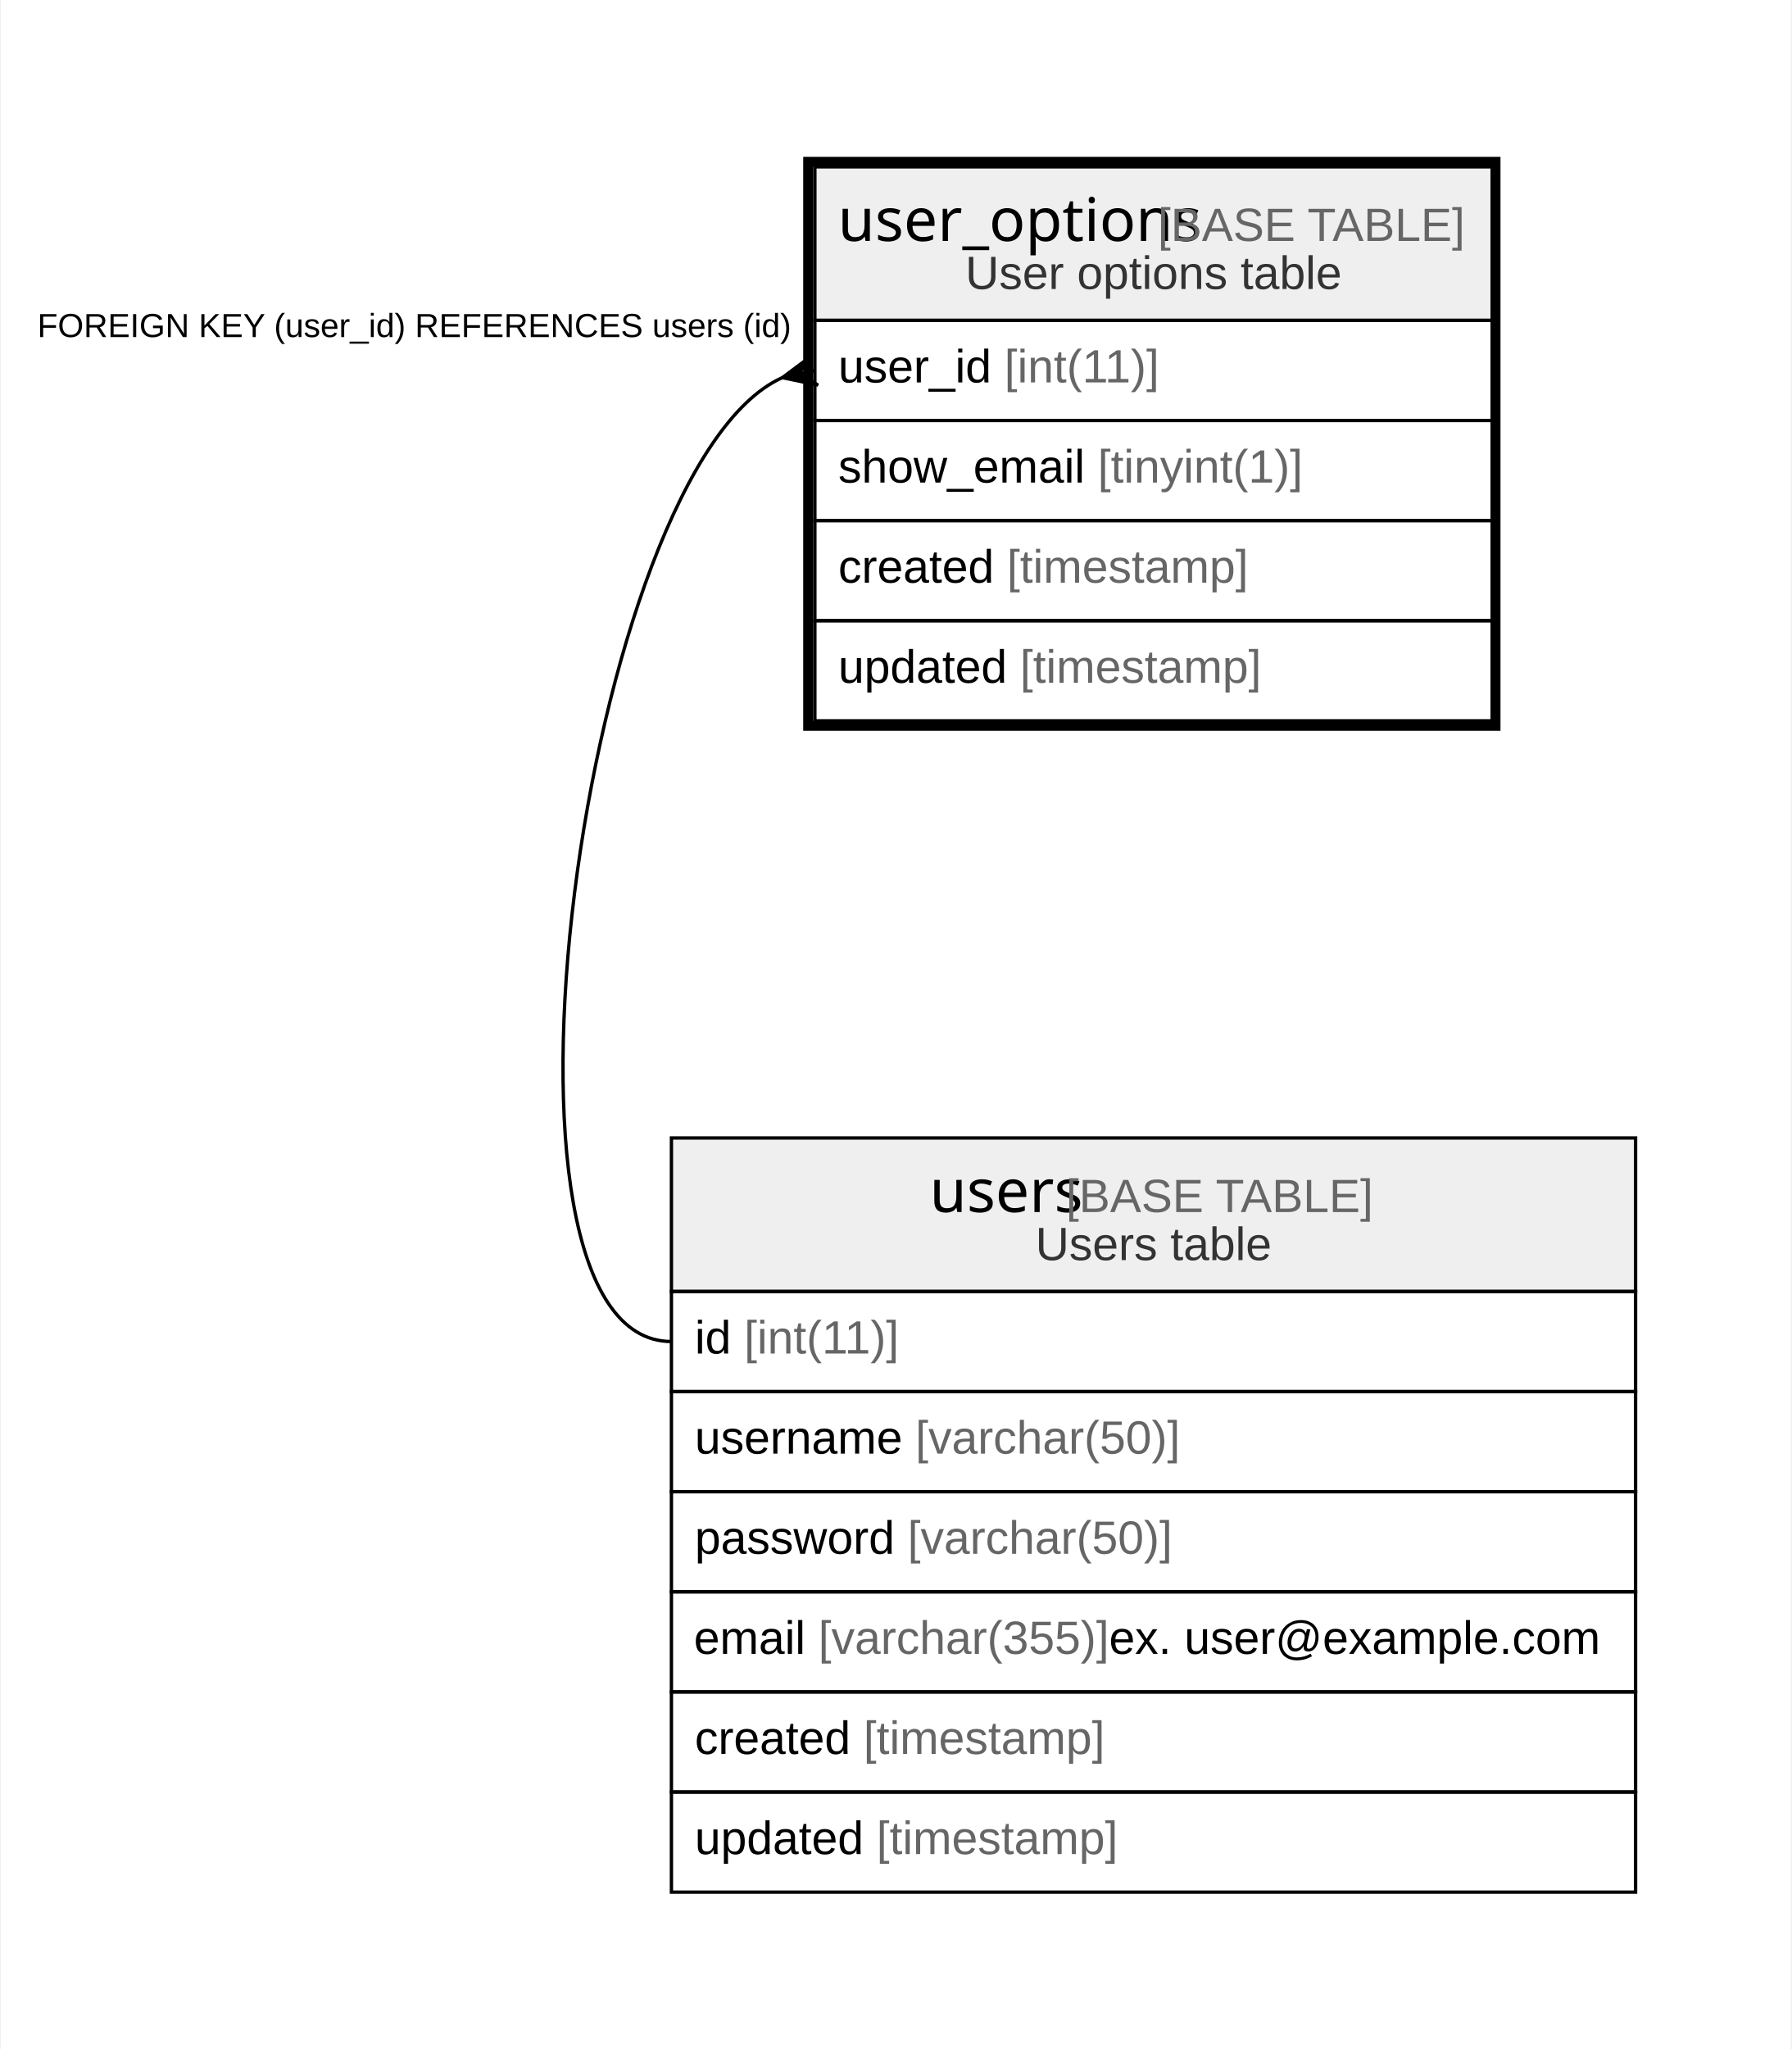
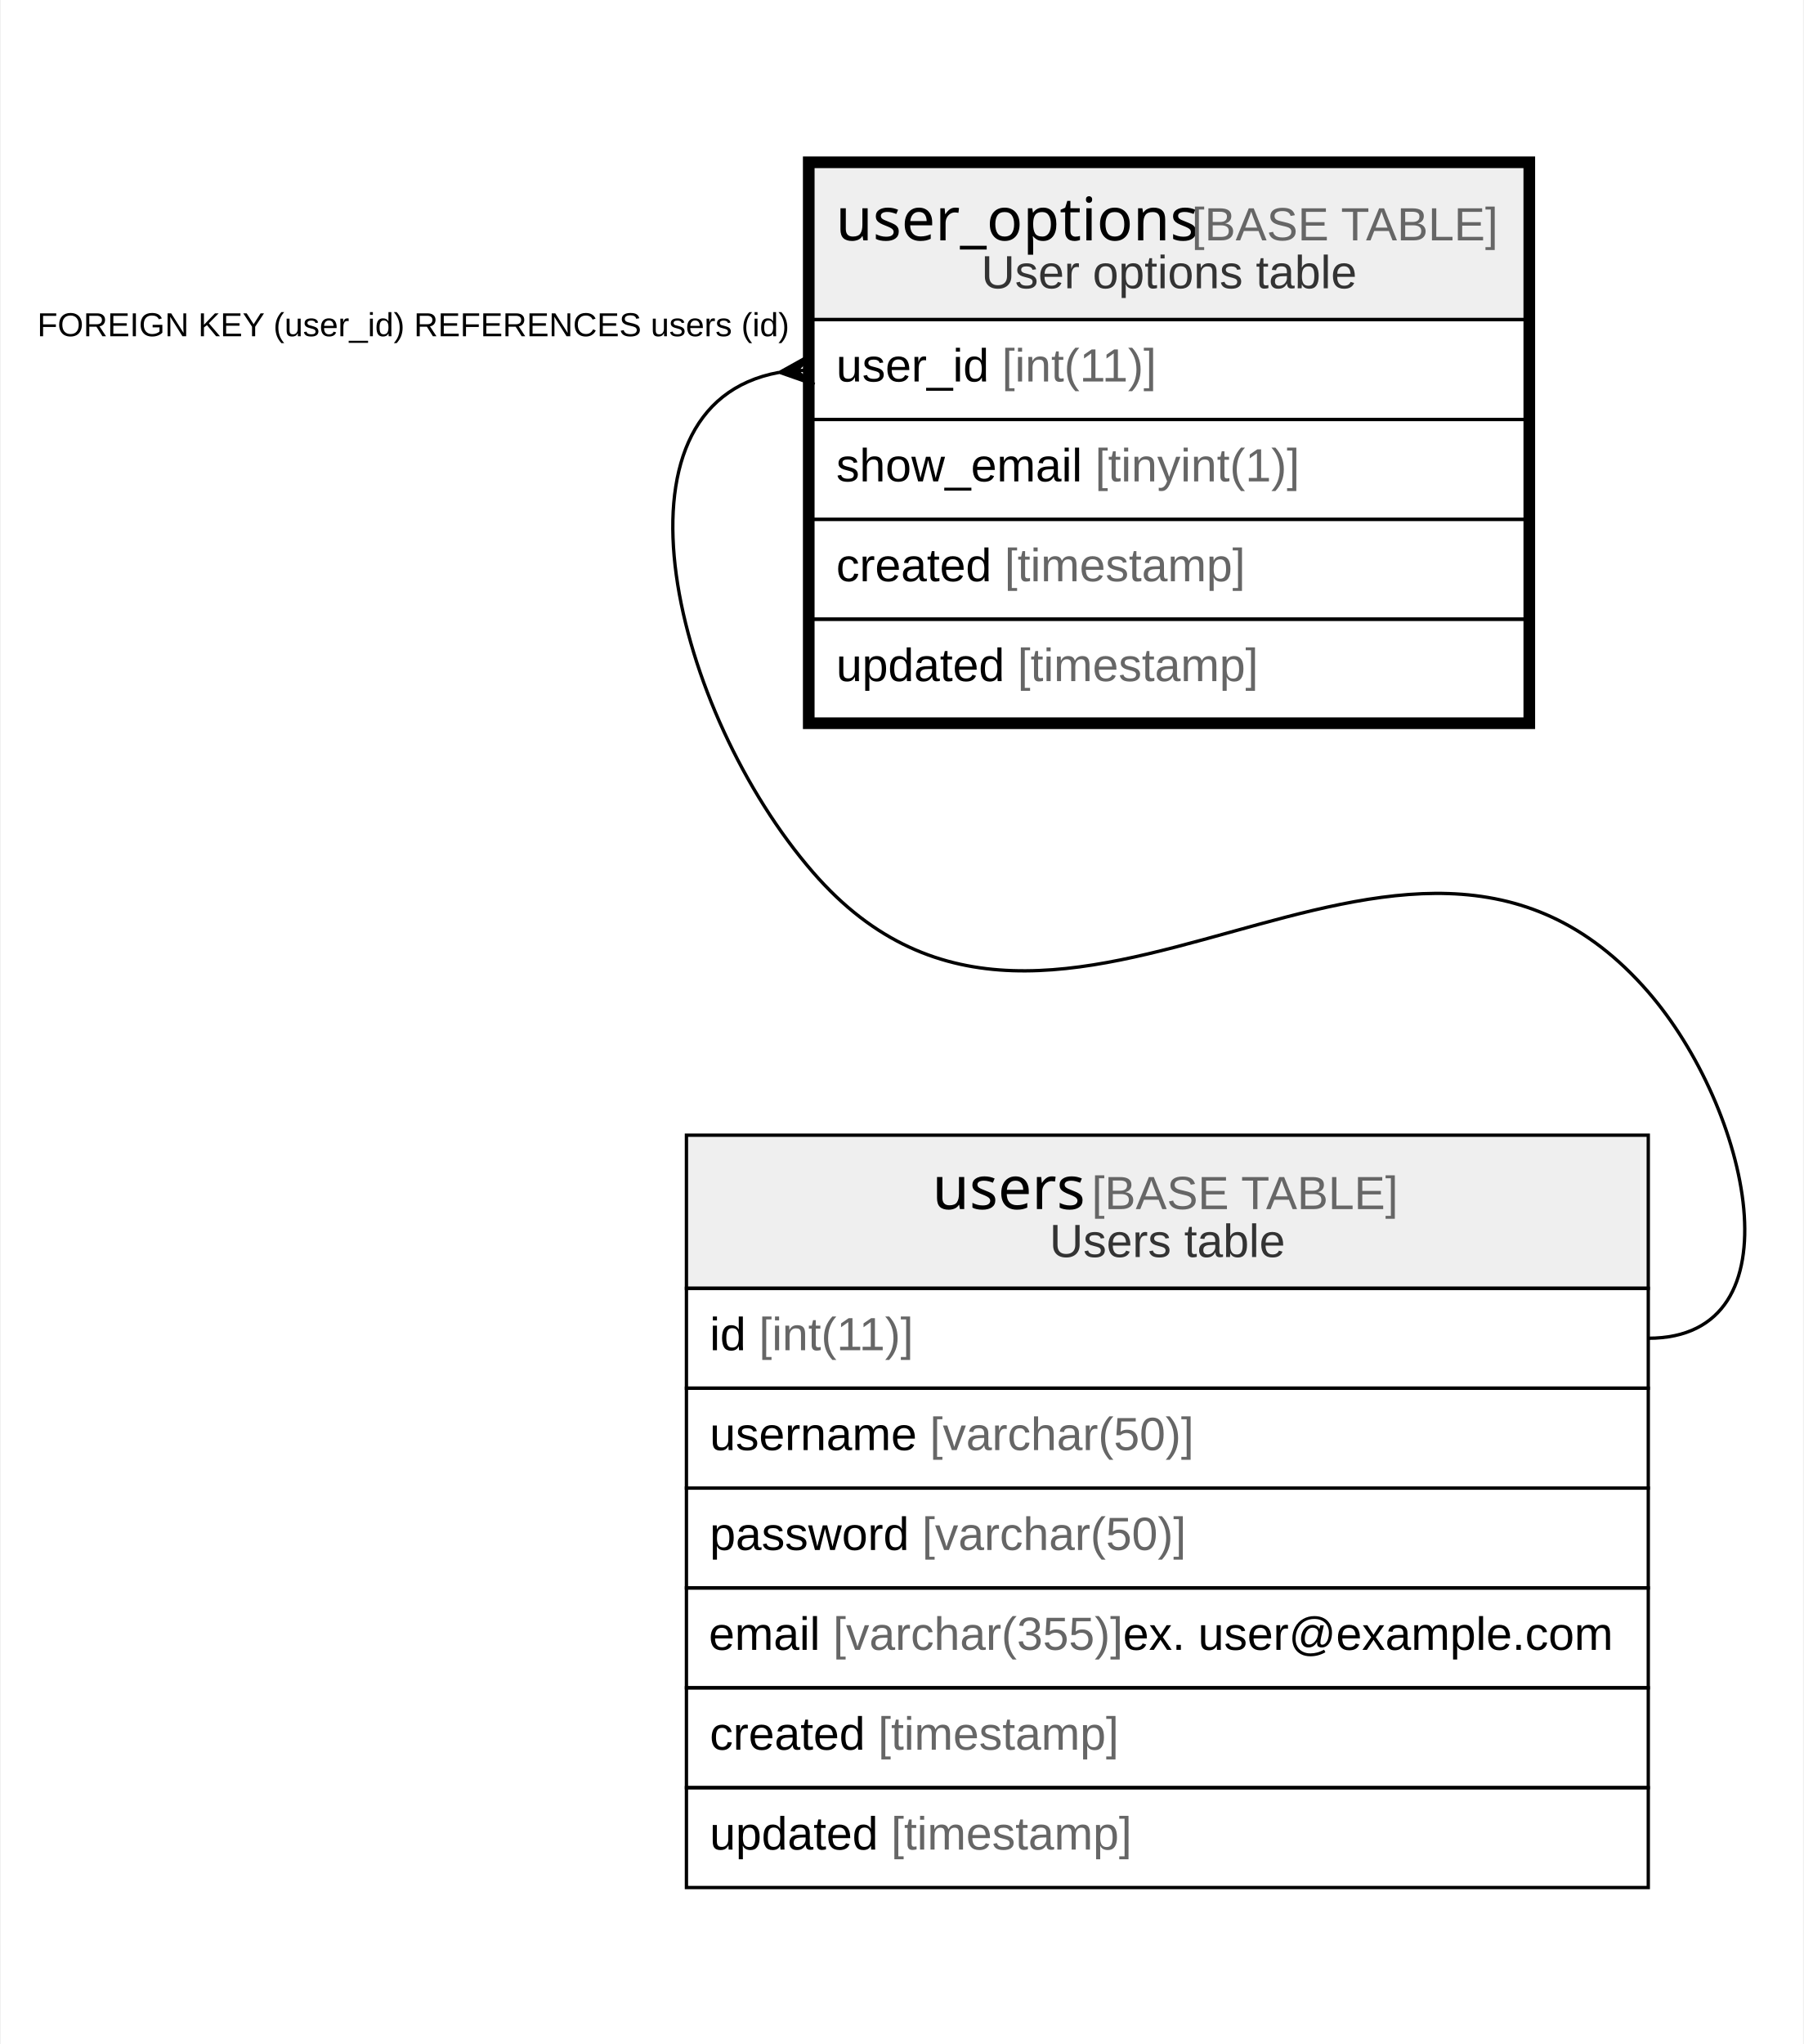
- <svg xmlns="http://www.w3.org/2000/svg" width="537pt" height="614pt" viewBox="0.00 0.00 536.50 614.00">
+ <svg xmlns="http://www.w3.org/2000/svg" width="542pt" height="614pt" viewBox="0.00 0.00 541.50 614.00">
  <g id="graph0" class="graph" transform="scale(1 1) rotate(0) translate(4 610)">
-     <polygon fill="#ffffff" stroke="transparent" points="-4,4 -4,-610 532.5,-610 532.5,4 -4,4" />
+     <polygon fill="#ffffff" stroke="transparent" points="-4,4 -4,-610 537.5,-610 537.5,4 -4,4" />
    <g id="node1" class="node">
-       <polygon fill="#efefef" stroke="transparent" points="240,-514 240,-560 443,-560 443,-514 240,-514" />
-       <polygon fill="none" stroke="#000000" points="240,-514 240,-560 443,-560 443,-514 240,-514" />
-       <text text-anchor="start" x="246.88" y="-537.8" font-family="Bold" font-size="18.00" fill="#000000">user_options</text>
-       <text text-anchor="start" x="338.867" y="-537.8" font-family="Arial" font-size="14.00" fill="#000000"> </text>
-       <text text-anchor="start" x="342.757" y="-537.8" font-family="Arial" font-size="14.00" fill="#666666">[BASE TABLE]</text>
-       <text text-anchor="start" x="285.098" y="-523.4" font-family="Arial" font-size="14.00" fill="#333333">User options table</text>
-       <polygon fill="none" stroke="#000000" points="240,-484 240,-514 443,-514 443,-484 240,-484" />
+       <polygon fill="#efefef" stroke="transparent" points="240,-514 240,-560 454,-560 454,-514 240,-514" />
+       <polygon fill="none" stroke="#000000" points="240,-514 240,-560 454,-560 454,-514 240,-514" />
+       <text text-anchor="start" x="246.857" y="-537.8" font-family="Arial Bold" font-size="18.00" fill="#000000">user_options</text>
+       <text text-anchor="start" x="349.889" y="-537.8" font-family="Arial" font-size="14.00" fill="#000000"> </text>
+       <text text-anchor="start" x="353.78" y="-537.8" font-family="Arial" font-size="14.00" fill="#666666">[BASE TABLE]</text>
+       <text text-anchor="start" x="290.598" y="-523.4" font-family="Arial" font-size="14.00" fill="#333333">User options table</text>
+       <polygon fill="none" stroke="#000000" points="240,-484 240,-514 454,-514 454,-484 240,-484" />
      <text text-anchor="start" x="247" y="-495.4" font-family="Arial" font-size="14.00" fill="#000000">user_id </text>
      <text text-anchor="start" x="296.788" y="-495.4" font-family="Arial" font-size="14.00" fill="#666666">[int(11)]</text>
-       <polygon fill="none" stroke="#000000" points="240,-454 240,-484 443,-484 443,-454 240,-454" />
+       <polygon fill="none" stroke="#000000" points="240,-454 240,-484 454,-484 454,-454 240,-454" />
      <text text-anchor="start" x="247" y="-465.4" font-family="Arial" font-size="14.00" fill="#000000">show_email </text>
      <text text-anchor="start" x="324.784" y="-465.4" font-family="Arial" font-size="14.00" fill="#666666">[tinyint(1)]</text>
-       <polygon fill="none" stroke="#000000" points="240,-424 240,-454 443,-454 443,-424 240,-424" />
+       <polygon fill="none" stroke="#000000" points="240,-424 240,-454 454,-454 454,-424 240,-424" />
      <text text-anchor="start" x="247" y="-435.4" font-family="Arial" font-size="14.00" fill="#000000">created </text>
      <text text-anchor="start" x="297.572" y="-435.4" font-family="Arial" font-size="14.00" fill="#666666">[timestamp]</text>
-       <polygon fill="none" stroke="#000000" points="240,-394 240,-424 443,-424 443,-394 240,-394" />
+       <polygon fill="none" stroke="#000000" points="240,-394 240,-424 454,-424 454,-394 240,-394" />
      <text text-anchor="start" x="247" y="-405.4" font-family="Arial" font-size="14.00" fill="#000000">updated </text>
      <text text-anchor="start" x="301.477" y="-405.4" font-family="Arial" font-size="14.00" fill="#666666">[timestamp]</text>
-       <polygon fill="none" stroke="#000000" stroke-width="3" points="238,-392.5 238,-561.5 444,-561.5 444,-392.5 238,-392.5" />
+       <polygon fill="none" stroke="#000000" stroke-width="3" points="238.5,-392.5 238.5,-561.5 455.5,-561.5 455.5,-392.5 238.5,-392.5" />
    </g>
    <g id="node2" class="node">
-       <polygon fill="#efefef" stroke="transparent" points="197,-223 197,-269 486,-269 486,-223 197,-223" />
-       <polygon fill="none" stroke="#000000" points="197,-223 197,-269 486,-269 486,-223 197,-223" />
-       <text text-anchor="start" x="274.382" y="-246.8" font-family="Bold" font-size="18.00" fill="#000000">users</text>
-       <text text-anchor="start" x="311.365" y="-246.8" font-family="Arial" font-size="14.00" fill="#000000"> </text>
-       <text text-anchor="start" x="315.255" y="-246.8" font-family="Arial" font-size="14.00" fill="#666666">[BASE TABLE]</text>
-       <text text-anchor="start" x="306.107" y="-232.4" font-family="Arial" font-size="14.00" fill="#333333">Users table</text>
-       <polygon fill="none" stroke="#000000" points="197,-193 197,-223 486,-223 486,-193 197,-193" />
-       <text text-anchor="start" x="204" y="-204.4" font-family="Arial" font-size="14.00" fill="#000000">id </text>
-       <text text-anchor="start" x="218.78" y="-204.4" font-family="Arial" font-size="14.00" fill="#666666">[int(11)]</text>
-       <polygon fill="none" stroke="#000000" points="197,-163 197,-193 486,-193 486,-163 197,-163" />
-       <text text-anchor="start" x="204" y="-174.4" font-family="Arial" font-size="14.00" fill="#000000">username </text>
-       <text text-anchor="start" x="270.125" y="-174.4" font-family="Arial" font-size="14.00" fill="#666666">[varchar(50)]</text>
-       <polygon fill="none" stroke="#000000" points="197,-133 197,-163 486,-163 486,-133 197,-133" />
-       <text text-anchor="start" x="204" y="-144.4" font-family="Arial" font-size="14.00" fill="#000000">password </text>
-       <text text-anchor="start" x="267.788" y="-144.4" font-family="Arial" font-size="14.00" fill="#666666">[varchar(50)]</text>
-       <polygon fill="none" stroke="#000000" points="197,-103 197,-133 486,-133 486,-103 197,-103" />
-       <text text-anchor="start" x="203.715" y="-114.4" font-family="Arial" font-size="14.00" fill="#000000">email </text>
-       <text text-anchor="start" x="241.045" y="-114.4" font-family="Arial" font-size="14.00" fill="#666666">[varchar(355)]</text>
-       <text text-anchor="start" x="328.164" y="-114.4" font-family="Arial" font-size="14.00" fill="#000000"> ex. user@example.com</text>
-       <polygon fill="none" stroke="#000000" points="197,-73 197,-103 486,-103 486,-73 197,-73" />
-       <text text-anchor="start" x="204" y="-84.4" font-family="Arial" font-size="14.00" fill="#000000">created </text>
-       <text text-anchor="start" x="254.572" y="-84.4" font-family="Arial" font-size="14.00" fill="#666666">[timestamp]</text>
-       <polygon fill="none" stroke="#000000" points="197,-43 197,-73 486,-73 486,-43 197,-43" />
-       <text text-anchor="start" x="204" y="-54.4" font-family="Arial" font-size="14.00" fill="#000000">updated </text>
-       <text text-anchor="start" x="258.477" y="-54.4" font-family="Arial" font-size="14.00" fill="#666666">[timestamp]</text>
+       <polygon fill="#efefef" stroke="transparent" points="202,-223 202,-269 491,-269 491,-223 202,-223" />
+       <polygon fill="none" stroke="#000000" points="202,-223 202,-269 491,-269 491,-223 202,-223" />
+       <text text-anchor="start" x="275.871" y="-246.8" font-family="Arial Bold" font-size="18.00" fill="#000000">users</text>
+       <text text-anchor="start" x="319.875" y="-246.8" font-family="Arial" font-size="14.00" fill="#000000"> </text>
+       <text text-anchor="start" x="323.766" y="-246.8" font-family="Arial" font-size="14.00" fill="#666666">[BASE TABLE]</text>
+       <text text-anchor="start" x="311.107" y="-232.4" font-family="Arial" font-size="14.00" fill="#333333">Users table</text>
+       <polygon fill="none" stroke="#000000" points="202,-193 202,-223 491,-223 491,-193 202,-193" />
+       <text text-anchor="start" x="209" y="-204.4" font-family="Arial" font-size="14.00" fill="#000000">id </text>
+       <text text-anchor="start" x="223.78" y="-204.4" font-family="Arial" font-size="14.00" fill="#666666">[int(11)]</text>
+       <polygon fill="none" stroke="#000000" points="202,-163 202,-193 491,-193 491,-163 202,-163" />
+       <text text-anchor="start" x="209" y="-174.4" font-family="Arial" font-size="14.00" fill="#000000">username </text>
+       <text text-anchor="start" x="275.125" y="-174.4" font-family="Arial" font-size="14.00" fill="#666666">[varchar(50)]</text>
+       <polygon fill="none" stroke="#000000" points="202,-133 202,-163 491,-163 491,-133 202,-133" />
+       <text text-anchor="start" x="209" y="-144.4" font-family="Arial" font-size="14.00" fill="#000000">password </text>
+       <text text-anchor="start" x="272.788" y="-144.4" font-family="Arial" font-size="14.00" fill="#666666">[varchar(50)]</text>
+       <polygon fill="none" stroke="#000000" points="202,-103 202,-133 491,-133 491,-103 202,-103" />
+       <text text-anchor="start" x="208.715" y="-114.4" font-family="Arial" font-size="14.00" fill="#000000">email </text>
+       <text text-anchor="start" x="246.045" y="-114.4" font-family="Arial" font-size="14.00" fill="#666666">[varchar(355)]</text>
+       <text text-anchor="start" x="333.164" y="-114.4" font-family="Arial" font-size="14.00" fill="#000000"> ex. user@example.com</text>
+       <polygon fill="none" stroke="#000000" points="202,-73 202,-103 491,-103 491,-73 202,-73" />
+       <text text-anchor="start" x="209" y="-84.4" font-family="Arial" font-size="14.00" fill="#000000">created </text>
+       <text text-anchor="start" x="259.572" y="-84.4" font-family="Arial" font-size="14.00" fill="#666666">[timestamp]</text>
+       <polygon fill="none" stroke="#000000" points="202,-43 202,-73 491,-73 491,-43 202,-43" />
+       <text text-anchor="start" x="209" y="-54.4" font-family="Arial" font-size="14.00" fill="#000000">updated </text>
+       <text text-anchor="start" x="263.477" y="-54.4" font-family="Arial" font-size="14.00" fill="#666666">[timestamp]</text>
    </g>
    <g id="edge1" class="edge">
-       <path fill="none" stroke="#000000" d="M230.226,-496.825C170.543,-470.196 134.951,-208 197,-208" />
-       <polygon fill="#000000" stroke="#000000" points="230.239,-496.828 239.023,-503.393 235.119,-497.914 240,-499 240,-499 240,-499 235.119,-497.914 240.977,-494.607 230.239,-496.828 230.239,-496.828" />
+       <path fill="none" stroke="#000000" d="M229.788,-498.125C175.484,-488.179 198.447,-395.938 240,-348 313.816,-262.842 417.184,-397.158 491,-312 521.275,-277.073 537.222,-208 491,-208" />
+       <polygon fill="#000000" stroke="#000000" points="230.036,-498.146 239.616,-503.484 235.018,-498.573 240,-499 240,-499 240,-499 235.018,-498.573 240.384,-494.516 230.036,-498.146 230.036,-498.146" />
      <text text-anchor="start" x="6.945" y="-509" font-family="Arial" font-size="10.00" fill="#000000">FOREIGN KEY (user_id) REFERENCES users (id)</text>
    </g>
  </g>
</svg>
